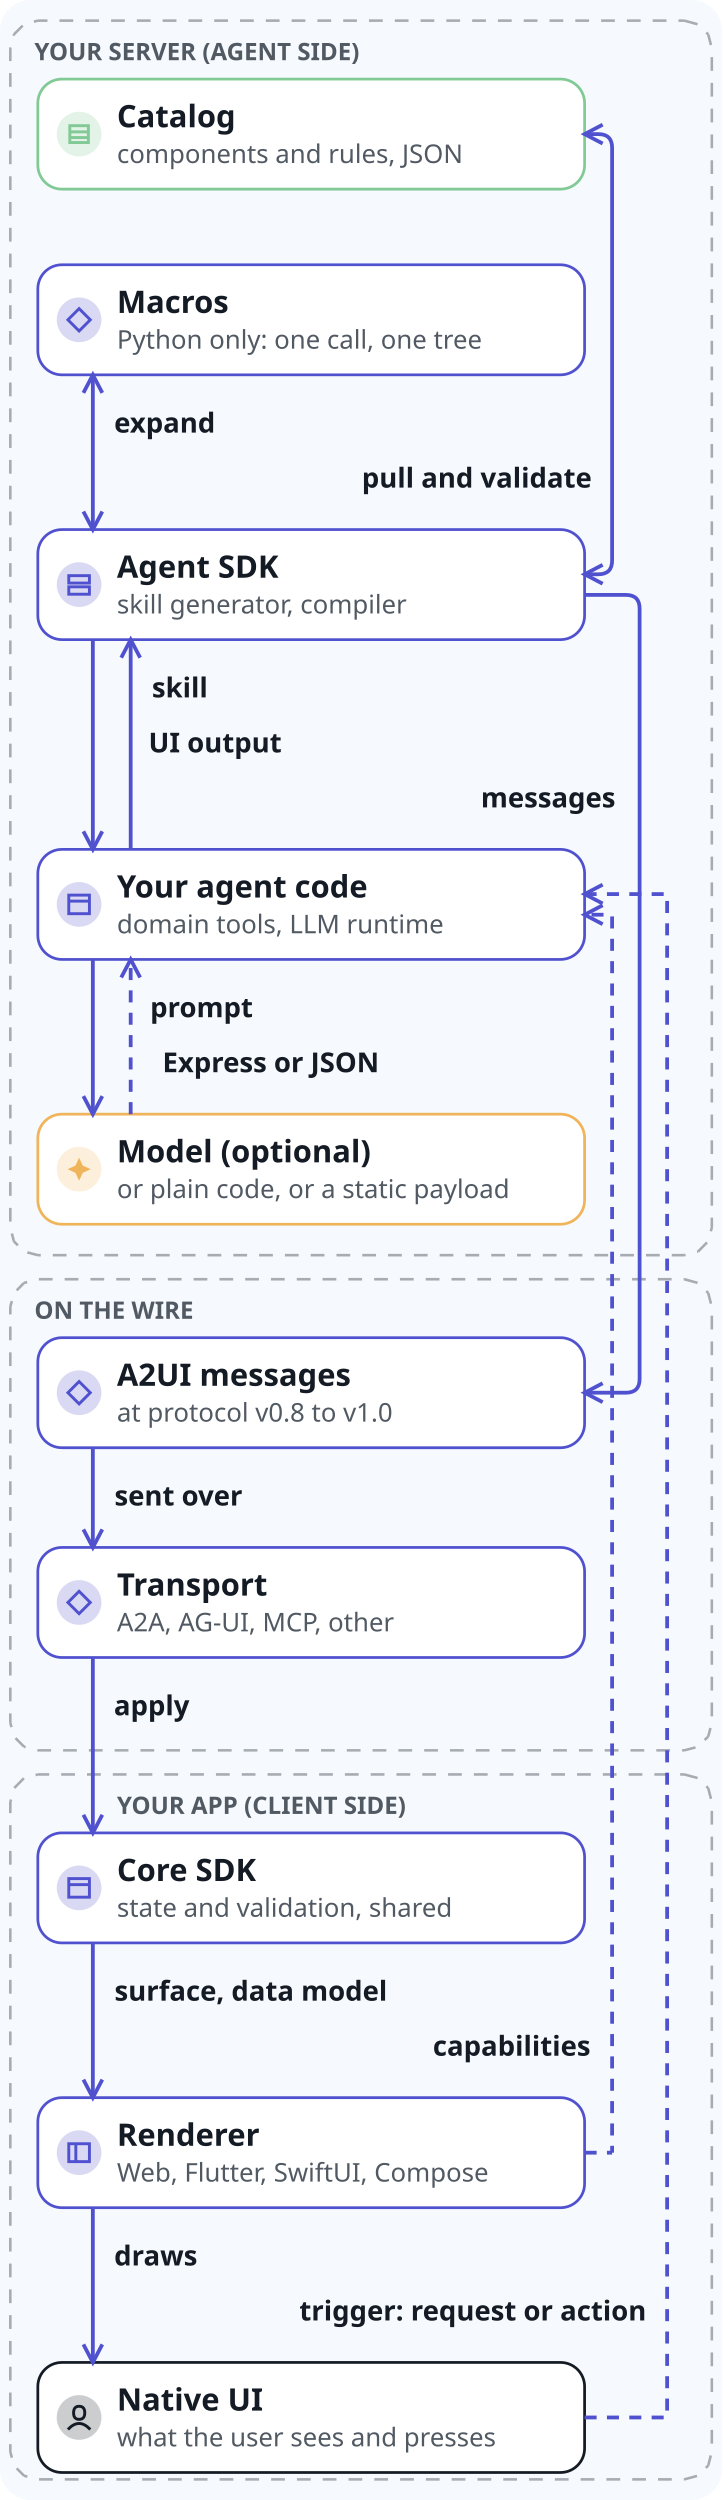
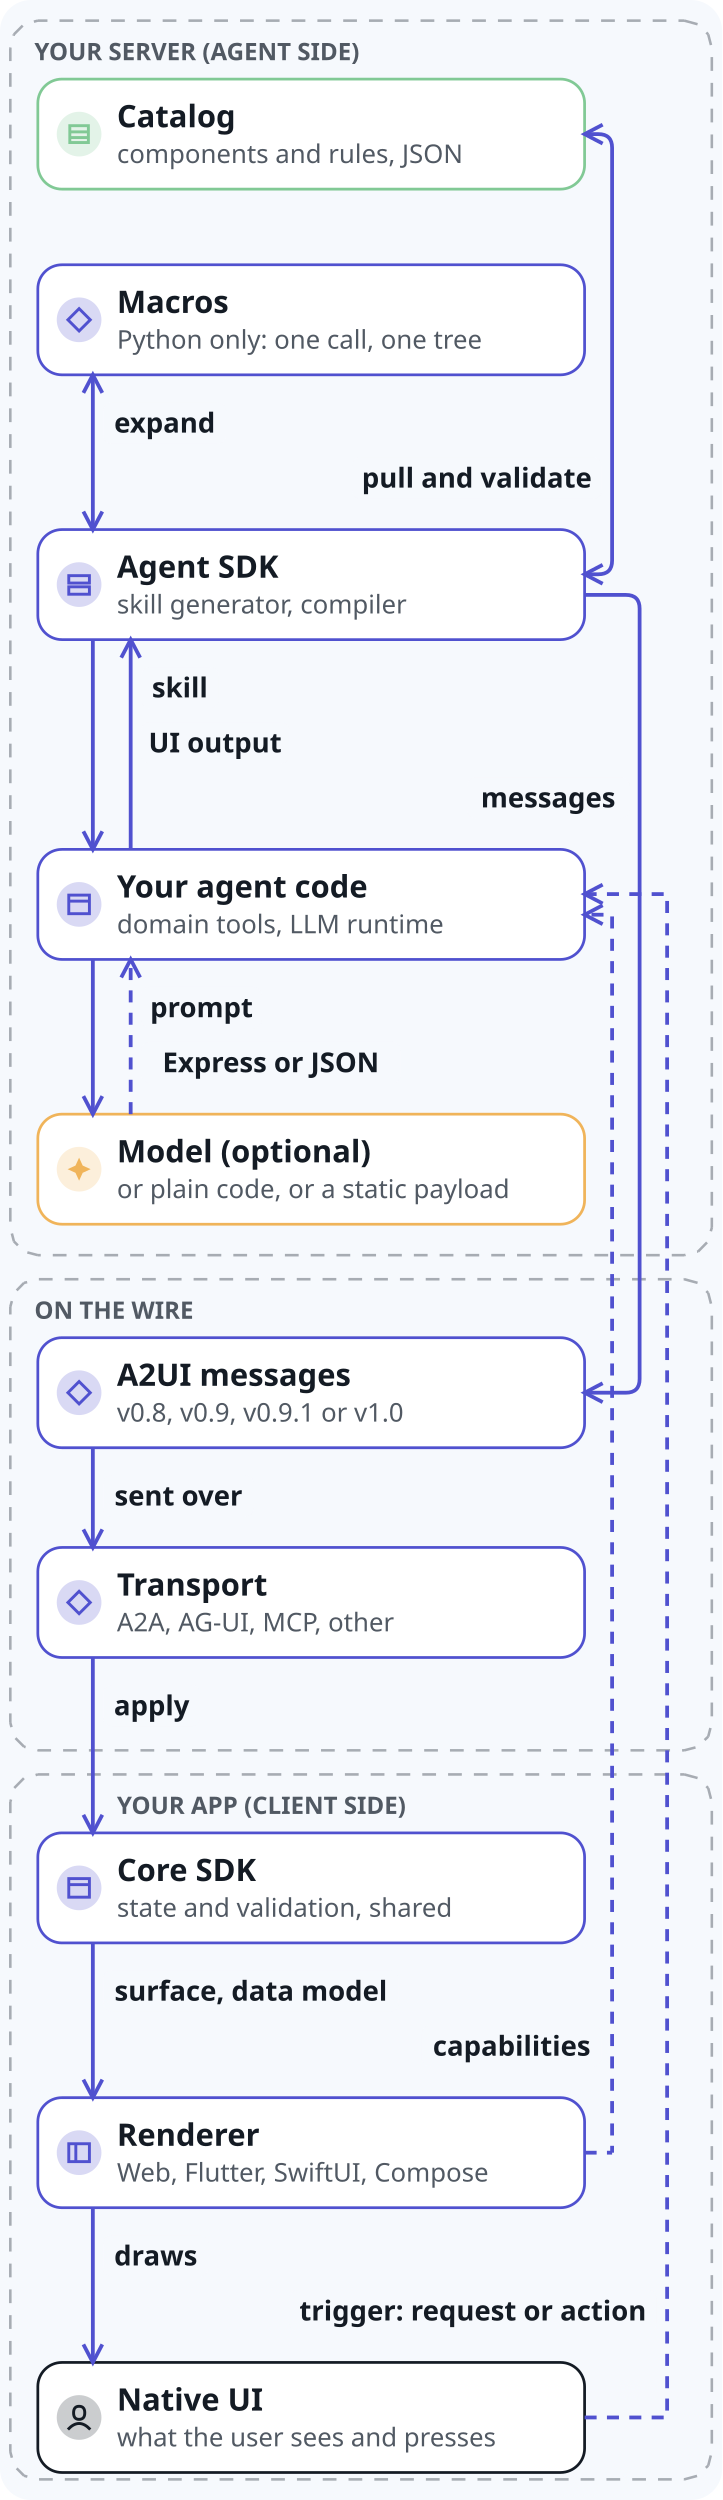
<svg xmlns="http://www.w3.org/2000/svg" viewBox="0 0 420 1454" style="display:block;width:100%;height:auto;max-width:420px" role="img" aria-label="How the A2UI SDKs fit together. The route is listed in the table and in the text version below the picture.">
  <rect x="0" y="0" width="420" height="1454" rx="18" fill="var(--bg,#f6f9fd)" />
  <g>
    <g id="g0">
      <path d="M398 12 L405.7 14.1 M410.8 18.9 L411.9 20 M411.9 20 L413.5 26.2 M414 33.2 L414 41.2 M414 48.2 L414 56.2 M414 63.2 L414 71.2 M414 78.2 L414 86.2 M414 93.2 L414 101.2 M414 108.2 L414 116.2 M414 123.2 L414 131.2 M414 138.2 L414 146.2 M414 153.2 L414 161.2 M414 168.2 L414 176.2 M414 183.2 L414 191.2 M414 198.2 L414 206.2 M414 213.2 L414 221.2 M414 228.2 L414 236.2 M414 243.2 L414 251.2 M414 258.2 L414 266.2 M414 273.2 L414 281.2 M414 288.2 L414 296.2 M414 303.2 L414 311.2 M414 318.2 L414 326.2 M414 333.2 L414 341.2 M414 348.2 L414 356.2 M414 363.2 L414 371.2 M414 378.2 L414 386.2 M414 393.2 L414 401.2 M414 408.2 L414 416.2 M414 423.2 L414 431.2 M414 438.2 L414 446.2 M414 453.2 L414 461.2 M414 468.2 L414 476.2 M414 483.2 L414 491.2 M414 498.2 L414 506.2 M414 513.2 L414 521.2 M414 528.2 L414 536.2 M414 543.2 L414 551.2 M414 558.2 L414 566.2 M414 573.2 L414 581.2 M414 588.2 L414 596.2 M414 603.2 L414 611.2 M414 618.2 L414 626.2 M414 633.2 L414 641.2 M414 648.2 L414 656.2 M414 663.2 L414 671.2 M414 678.2 L414 686.2 M414 693.2 L414 701.2 M414 708.2 L414 714 M414 714 L413.4 716.1 M411.2 722.6 L406 727.9 M406 727.9 L405.4 728 M398.7 729.8 L398 730 M398 730 L390.7 730 M383.7 730 L375.7 730 M368.7 730 L360.7 730 M353.7 730 L345.7 730 M338.7 730 L330.7 730 M323.7 730 L315.7 730 M308.7 730 L300.7 730 M293.7 730 L285.7 730 M278.7 730 L270.7 730 M263.7 730 L255.7 730 M248.7 730 L240.7 730 M233.7 730 L225.7 730 M218.7 730 L210.7 730 M203.7 730 L195.7 730 M188.7 730 L180.7 730 M173.7 730 L165.7 730 M158.7 730 L150.7 730 M143.7 730 L135.7 730 M128.7 730 L120.7 730 M113.7 730 L105.7 730 M98.7 730 L90.7 730 M83.7 730 L75.7 730 M68.7 730 L60.7 730 M53.7 730 L45.7 730 M38.7 730 L30.7 730 M23.7 730 L22 730 M22 730 L15.9 728.4 M10.4 724.3 L8.1 722 M8.1 722 L6.9 717.4 M6 710.5 L6 702.5 M6 695.5 L6 687.5 M6 680.5 L6 672.5 M6 665.5 L6 657.5 M6 650.5 L6 642.5 M6 635.5 L6 627.5 M6 620.5 L6 612.5 M6 605.5 L6 597.5 M6 590.5 L6 582.5 M6 575.5 L6 567.5 M6 560.5 L6 552.5 M6 545.5 L6 537.5 M6 530.5 L6 522.5 M6 515.5 L6 507.5 M6 500.5 L6 492.5 M6 485.5 L6 477.5 M6 470.5 L6 462.5 M6 455.5 L6 447.5 M6 440.5 L6 432.5 M6 425.5 L6 417.5 M6 410.5 L6 402.5 M6 395.5 L6 387.5 M6 380.5 L6 372.5 M6 365.5 L6 357.5 M6 350.5 L6 342.5 M6 335.5 L6 327.5 M6 320.5 L6 312.5 M6 305.5 L6 297.5 M6 290.5 L6 282.5 M6 275.5 L6 267.5 M6 260.5 L6 252.5 M6 245.5 L6 237.5 M6 230.5 L6 222.5 M6 215.5 L6 207.5 M6 200.5 L6 192.5 M6 185.5 L6 177.5 M6 170.5 L6 162.5 M6 155.5 L6 147.5 M6 140.5 L6 132.5 M6 125.5 L6 117.5 M6 110.5 L6 102.5 M6 95.5 L6 87.5 M6 80.5 L6 72.5 M6 65.5 L6 57.5 M6 50.5 L6 42.5 M6 35.5 L6 28 M6 28 L6.1 27.6 M7.9 20.8 L8.1 20 M8.1 20 L13.2 14.9 M19.7 12.6 L22 12 M22 12 L27.6 12 M34.6 12 L42.6 12 M49.6 12 L57.6 12 M64.6 12 L72.6 12 M79.6 12 L87.6 12 M94.6 12 L102.6 12 M109.6 12 L117.6 12 M124.6 12 L132.6 12 M139.6 12 L147.6 12 M154.6 12 L162.6 12 M169.6 12 L177.6 12 M184.6 12 L192.6 12 M199.6 12 L207.6 12 M214.6 12 L222.6 12 M229.6 12 L237.6 12 M244.6 12 L252.6 12 M259.6 12 L267.6 12 M274.6 12 L282.6 12 M289.6 12 L297.6 12 M304.6 12 L312.6 12 M319.6 12 L327.6 12 M334.6 12 L342.6 12 M349.6 12 L357.6 12 M364.6 12 L372.6 12 M379.6 12 L387.6 12 M394.6 12 L398 12" fill="none" stroke="var(--border-strong,#a7acb3)" stroke-width="1.5" />
      <text x="20" y="35" font-size="14" font-weight="700" font-family="sans-serif" text-anchor="start" fill="var(--text-muted,#515963)">YOUR SERVER (AGENT SIDE)</text>
    </g>
    <g id="g1">
      <path d="M398 744 L405.7 746.1 M410.8 750.9 L411.9 752 M411.9 752 L413.5 758.2 M414 765.2 L414 773.2 M414 780.2 L414 788.2 M414 795.2 L414 803.2 M414 810.2 L414 818.2 M414 825.2 L414 833.2 M414 840.2 L414 848.2 M414 855.2 L414 863.2 M414 870.2 L414 878.2 M414 885.2 L414 893.2 M414 900.2 L414 908.2 M414 915.2 L414 923.2 M414 930.2 L414 938.2 M414 945.2 L414 953.2 M414 960.2 L414 968.2 M414 975.2 L414 983.2 M414 990.2 L414 998.2 M413.2 1005 L411.9 1010 M411.9 1010 L409.8 1012 M404.5 1016.3 L398 1018 M398 1018 L396.7 1018 M389.7 1018 L381.7 1018 M374.7 1018 L366.7 1018 M359.7 1018 L351.7 1018 M344.7 1018 L336.7 1018 M329.7 1018 L321.7 1018 M314.7 1018 L306.7 1018 M299.7 1018 L291.7 1018 M284.7 1018 L276.7 1018 M269.7 1018 L261.7 1018 M254.7 1018 L246.7 1018 M239.7 1018 L231.7 1018 M224.7 1018 L216.7 1018 M209.7 1018 L201.7 1018 M194.7 1018 L186.7 1018 M179.7 1018 L171.7 1018 M164.7 1018 L156.7 1018 M149.7 1018 L141.7 1018 M134.7 1018 L126.7 1018 M119.7 1018 L111.7 1018 M104.7 1018 L96.7 1018 M89.7 1018 L81.7 1018 M74.7 1018 L66.7 1018 M59.7 1018 L51.7 1018 M44.7 1018 L36.7 1018 M29.7 1018 L22 1018 M22 1018 L21.7 1017.9 M14.9 1016.1 L14 1015.9 M14 1015.9 L9 1010.9 M6.7 1004.5 L6 1002 M6 1002 L6 996.5 M6 989.5 L6 981.5 M6 974.5 L6 966.5 M6 959.5 L6 951.5 M6 944.5 L6 936.5 M6 929.5 L6 921.5 M6 914.5 L6 906.5 M6 899.5 L6 891.5 M6 884.5 L6 876.5 M6 869.5 L6 861.5 M6 854.5 L6 846.5 M6 839.5 L6 831.5 M6 824.5 L6 816.5 M6 809.5 L6 801.5 M6 794.5 L6 786.5 M6 779.5 L6 771.5 M6 764.5 L6 760 M6 760 L6.9 756.7 M9.7 750.5 L14 746.1 M14 746.1 L15.8 745.7 M22.6 744 L30.6 744 M37.6 744 L45.6 744 M52.6 744 L60.6 744 M67.6 744 L75.6 744 M82.6 744 L90.6 744 M97.6 744 L105.6 744 M112.6 744 L120.6 744 M127.6 744 L135.6 744 M142.6 744 L150.6 744 M157.6 744 L165.6 744 M172.6 744 L180.6 744 M187.6 744 L195.6 744 M202.6 744 L210.6 744 M217.6 744 L225.6 744 M232.6 744 L240.6 744 M247.6 744 L255.6 744 M262.6 744 L270.6 744 M277.6 744 L285.6 744 M292.6 744 L300.6 744 M307.6 744 L315.6 744 M322.6 744 L330.6 744 M337.6 744 L345.6 744 M352.6 744 L360.6 744 M367.6 744 L375.6 744 M382.6 744 L390.6 744 M397.6 744 L398 744" fill="none" stroke="var(--border-strong,#a7acb3)" stroke-width="1.5" />
      <text x="20" y="767" font-size="14" font-weight="700" font-family="sans-serif" text-anchor="start" fill="var(--text-muted,#515963)">ON THE WIRE</text>
    </g>
    <g id="g2">
      <path d="M398 1032 L405.7 1034.1 M410.8 1038.9 L411.9 1040 M411.9 1040 L413.5 1046.2 M414 1053.2 L414 1061.2 M414 1068.2 L414 1076.2 M414 1083.2 L414 1091.2 M414 1098.2 L414 1106.2 M414 1113.2 L414 1121.2 M414 1128.2 L414 1136.2 M414 1143.2 L414 1151.2 M414 1158.2 L414 1166.2 M414 1173.2 L414 1181.2 M414 1188.2 L414 1196.2 M414 1203.2 L414 1211.2 M414 1218.2 L414 1226.2 M414 1233.2 L414 1241.2 M414 1248.2 L414 1256.2 M414 1263.2 L414 1271.2 M414 1278.2 L414 1286.2 M414 1293.2 L414 1301.2 M414 1308.2 L414 1316.2 M414 1323.2 L414 1331.2 M414 1338.2 L414 1346.2 M414 1353.2 L414 1361.2 M414 1368.2 L414 1376.2 M414 1383.2 L414 1391.2 M414 1398.2 L414 1406.2 M414 1413.2 L414 1421.2 M413.4 1428.1 L411.9 1434 M411.9 1434 L410.5 1435.3 M405.4 1440 L398 1442 M398 1442 L397.7 1442 M390.7 1442 L382.7 1442 M375.7 1442 L367.7 1442 M360.7 1442 L352.7 1442 M345.7 1442 L337.7 1442 M330.7 1442 L322.7 1442 M315.7 1442 L307.7 1442 M300.7 1442 L292.7 1442 M285.7 1442 L277.7 1442 M270.7 1442 L262.7 1442 M255.7 1442 L247.7 1442 M240.7 1442 L232.7 1442 M225.7 1442 L217.7 1442 M210.7 1442 L202.7 1442 M195.7 1442 L187.7 1442 M180.7 1442 L172.7 1442 M165.7 1442 L157.7 1442 M150.7 1442 L142.7 1442 M135.7 1442 L127.7 1442 M120.7 1442 L112.7 1442 M105.7 1442 L97.7 1442 M90.7 1442 L82.7 1442 M75.7 1442 L67.7 1442 M60.7 1442 L52.7 1442 M45.7 1442 L37.7 1442 M30.7 1442 L22.7 1442 M15.9 1440.4 L14 1439.9 M14 1439.9 L9.7 1435.6 M6.9 1429.4 L6 1426 M6 1426 L6 1421.5 M6 1414.5 L6 1406.5 M6 1399.5 L6 1391.5 M6 1384.5 L6 1376.5 M6 1369.5 L6 1361.5 M6 1354.5 L6 1346.5 M6 1339.5 L6 1331.5 M6 1324.5 L6 1316.5 M6 1309.5 L6 1301.5 M6 1294.5 L6 1286.5 M6 1279.5 L6 1271.5 M6 1264.5 L6 1256.5 M6 1249.5 L6 1241.5 M6 1234.5 L6 1226.5 M6 1219.5 L6 1211.5 M6 1204.5 L6 1196.5 M6 1189.5 L6 1181.5 M6 1174.5 L6 1166.5 M6 1159.5 L6 1151.5 M6 1144.5 L6 1136.5 M6 1129.5 L6 1121.5 M6 1114.5 L6 1106.5 M6 1099.5 L6 1091.5 M6 1084.5 L6 1076.5 M6 1069.5 L6 1061.5 M6 1054.5 L6 1048 M6 1048 L6.4 1046.6 M8.3 1039.9 L13.9 1034.2 M20.7 1032.4 L22 1032 M22 1032 L28.6 1032 M35.6 1032 L43.6 1032 M50.6 1032 L58.6 1032 M65.6 1032 L73.6 1032 M80.6 1032 L88.6 1032 M95.6 1032 L103.6 1032 M110.6 1032 L118.6 1032 M125.6 1032 L133.6 1032 M140.6 1032 L148.6 1032 M155.6 1032 L163.6 1032 M170.6 1032 L178.6 1032 M185.6 1032 L193.6 1032 M200.6 1032 L208.6 1032 M215.6 1032 L223.6 1032 M230.6 1032 L238.6 1032 M245.6 1032 L253.6 1032 M260.6 1032 L268.6 1032 M275.6 1032 L283.6 1032 M290.6 1032 L298.6 1032 M305.6 1032 L313.6 1032 M320.6 1032 L328.6 1032 M335.6 1032 L343.6 1032 M350.6 1032 L358.6 1032 M365.6 1032 L373.6 1032 M380.6 1032 L388.6 1032 M395.6 1032 L398 1032" fill="none" stroke="var(--border-strong,#a7acb3)" stroke-width="1.5" />
      <text x="68" y="1055" font-size="14" font-weight="700" font-family="sans-serif" text-anchor="start" fill="var(--text-muted,#515963)">YOUR APP (CLIENT SIDE)</text>
    </g>
    <g id="n0">
      <rect x="22" y="46" width="318" height="64" rx="14" fill="var(--surface,#ffffff)" stroke="#81c995" stroke-width="1.6" />
      <circle cx="46" cy="78" r="13" fill="var(--surface-2,#e3f3e8)" />
      <path d="M40.6 73.1 L51.4 73.1 L51.4 82.9 L40.6 82.9 Z M40.6 76.7 L51.4 76.7 M40.6 80 L51.4 80" fill="none" stroke="#81c995" stroke-width="1.7" />
      <text x="68" y="74" font-size="18" font-weight="700" font-family="sans-serif" text-anchor="start" fill="var(--text,#141b24)">Catalog</text>
      <text x="68" y="94.8" font-size="15" font-weight="400" font-family="sans-serif" text-anchor="start" fill="var(--text-muted,#515963)">components and rules, JSON</text>
    </g>
    <g id="n1">
      <rect x="22" y="154" width="318" height="64" rx="14" fill="var(--surface,#ffffff)" stroke="var(--accent,#5051cf)" stroke-width="1.6" />
      <circle cx="46" cy="186" r="13" fill="var(--accent-soft-bg,#d9d9f4)" />
      <path d="M46 179.5 L52.5 186 L46 192.5 L39.5 186 Z" fill="none" stroke="var(--accent,#5051cf)" stroke-width="1.7" />
      <text x="68" y="182" font-size="18" font-weight="700" font-family="sans-serif" text-anchor="start" fill="var(--text,#141b24)">Macros</text>
      <text x="68" y="202.8" font-size="15" font-weight="400" font-family="sans-serif" text-anchor="start" fill="var(--text-muted,#515963)">Python only: one call, one tree</text>
    </g>
    <g id="n2">
      <rect x="22" y="308" width="318" height="64" rx="14" fill="var(--surface,#ffffff)" stroke="var(--accent,#5051cf)" stroke-width="1.6" />
      <circle cx="46" cy="340" r="13" fill="var(--accent-soft-bg,#d9d9f4)" />
      <path d="M40 334.8 L52 334.8 L52 339.1 L40 339.1 Z M40 341.3 L52 341.3 L52 345.6 L40 345.6 Z" fill="none" stroke="var(--accent,#5051cf)" stroke-width="1.7" />
      <text x="68" y="336" font-size="18" font-weight="700" font-family="sans-serif" text-anchor="start" fill="var(--text,#141b24)">Agent SDK</text>
      <text x="68" y="356.8" font-size="15" font-weight="400" font-family="sans-serif" text-anchor="start" fill="var(--text-muted,#515963)">skill generator, compiler</text>
    </g>
  </g>
  <g>
    <g id="n3">
      <rect x="22" y="494" width="318" height="64" rx="14" fill="var(--surface,#ffffff)" stroke="var(--accent,#5051cf)" stroke-width="1.6" />
      <circle cx="46" cy="526" r="13" fill="var(--accent-soft-bg,#d9d9f4)" />
      <path d="M40 520.6 L52 520.6 L52 531.4 L40 531.4 Z M40 524.1 L52 524.1" fill="none" stroke="var(--accent,#5051cf)" stroke-width="1.7" />
      <text x="68" y="522" font-size="18" font-weight="700" font-family="sans-serif" text-anchor="start" fill="var(--text,#141b24)">Your agent code</text>
      <text x="68" y="542.8" font-size="15" font-weight="400" font-family="sans-serif" text-anchor="start" fill="var(--text-muted,#515963)">domain tools, LLM runtime</text>
    </g>
    <g id="n4">
      <rect x="22" y="648" width="318" height="64" rx="14" fill="var(--surface,#ffffff)" stroke="#f0b45a" stroke-width="1.6" />
      <circle cx="46" cy="680" r="13" fill="var(--surface-2,#fcefdb)" />
      <path d="M46 673.3 L48.1 677.9 L52.7 680 L48.1 682.1 L46 686.7 L43.9 682.1 L39.3 680 L43.9 677.9 Z" fill="#f0b45a" />
      <text x="68" y="676" font-size="18" font-weight="700" font-family="sans-serif" text-anchor="start" fill="var(--text,#141b24)">Model (optional)</text>
      <text x="68" y="696.8" font-size="15" font-weight="400" font-family="sans-serif" text-anchor="start" fill="var(--text-muted,#515963)">or plain code, or a static payload</text>
    </g>
    <g id="n5">
      <rect x="22" y="778" width="318" height="64" rx="14" fill="var(--surface,#ffffff)" stroke="var(--accent,#5051cf)" stroke-width="1.6" />
      <circle cx="46" cy="810" r="13" fill="var(--accent-soft-bg,#d9d9f4)" />
      <path d="M46 803.5 L52.5 810 L46 816.5 L39.5 810 Z" fill="none" stroke="var(--accent,#5051cf)" stroke-width="1.7" />
      <text x="68" y="806" font-size="18" font-weight="700" font-family="sans-serif" text-anchor="start" fill="var(--text,#141b24)">A2UI messages</text>
-       <text x="68" y="826.8" font-size="15" font-weight="400" font-family="sans-serif" text-anchor="start" fill="var(--text-muted,#515963)">at protocol v0.8 to v1.0</text>
+       <text x="68" y="826.8" font-size="15" font-weight="400" font-family="sans-serif" text-anchor="start" fill="var(--text-muted,#515963)">v0.8, v0.9, v0.9.1 or v1.0</text>
    </g>
  </g>
  <g>
    <g id="n6">
      <rect x="22" y="900" width="318" height="64" rx="14" fill="var(--surface,#ffffff)" stroke="var(--accent,#5051cf)" stroke-width="1.6" />
      <circle cx="46" cy="932" r="13" fill="var(--accent-soft-bg,#d9d9f4)" />
      <path d="M46 925.5 L52.5 932 L46 938.5 L39.5 932 Z" fill="none" stroke="var(--accent,#5051cf)" stroke-width="1.7" />
      <text x="68" y="928" font-size="18" font-weight="700" font-family="sans-serif" text-anchor="start" fill="var(--text,#141b24)">Transport</text>
      <text x="68" y="948.8" font-size="15" font-weight="400" font-family="sans-serif" text-anchor="start" fill="var(--text-muted,#515963)">A2A, AG-UI, MCP, other</text>
    </g>
    <g id="n7">
      <rect x="22" y="1066" width="318" height="64" rx="14" fill="var(--surface,#ffffff)" stroke="var(--accent,#5051cf)" stroke-width="1.6" />
      <circle cx="46" cy="1098" r="13" fill="var(--accent-soft-bg,#d9d9f4)" />
      <path d="M40 1092.6 L52 1092.6 L52 1103.4 L40 1103.4 Z M40 1096.1 L52 1096.1" fill="none" stroke="var(--accent,#5051cf)" stroke-width="1.7" />
      <text x="68" y="1094" font-size="18" font-weight="700" font-family="sans-serif" text-anchor="start" fill="var(--text,#141b24)">Core SDK</text>
      <text x="68" y="1114.8" font-size="15" font-weight="400" font-family="sans-serif" text-anchor="start" fill="var(--text-muted,#515963)">state and validation, shared</text>
    </g>
    <g id="n8">
      <rect x="22" y="1220" width="318" height="64" rx="14" fill="var(--surface,#ffffff)" stroke="var(--accent,#5051cf)" stroke-width="1.6" />
      <circle cx="46" cy="1252" r="13" fill="var(--accent-soft-bg,#d9d9f4)" />
      <path d="M40 1246.8 L52 1246.8 L52 1257.2 L40 1257.2 Z M44.1 1246.8 L44.1 1257.2" fill="none" stroke="var(--accent,#5051cf)" stroke-width="1.7" />
      <text x="68" y="1248" font-size="18" font-weight="700" font-family="sans-serif" text-anchor="start" fill="var(--text,#141b24)">Renderer</text>
      <text x="68" y="1268.8" font-size="15" font-weight="400" font-family="sans-serif" text-anchor="start" fill="var(--text-muted,#515963)">Web, Flutter, SwiftUI, Compose</text>
    </g>
    <g id="n9">
      <rect x="22" y="1374" width="318" height="64" rx="14" fill="var(--surface,#ffffff)" stroke="var(--text,#141b24)" stroke-width="1.6" />
      <circle cx="46" cy="1406" r="13" fill="var(--border,#cbcdcf)" />
      <path d="M42.8 1403.3 Q42.8 1399.5 46 1399.5 Q49.3 1399.5 49.3 1403.3 Q49.3 1407.1 46 1407.1 Q42.8 1407.1 42.8 1403.3 Z M39.5 1413 Q46 1406 52.5 1413" fill="none" stroke="var(--text,#141b24)" stroke-width="1.7" />
      <text x="68" y="1402" font-size="18" font-weight="700" font-family="sans-serif" text-anchor="start" fill="var(--text,#141b24)">Native UI</text>
      <text x="68" y="1422.8" font-size="15" font-weight="400" font-family="sans-serif" text-anchor="start" fill="var(--text-muted,#515963)">what the user sees and presses</text>
    </g>
    <g id="e0">
      <path d="M340 1406 L343 1406 M343 1406 L346 1406 M346 1406 L347 1406 M353 1406 L355 1406 M355 1406 L358 1406 M358 1406 L360 1406 M366 1406 L367 1406 M367 1406 L370 1406 M370 1406 L373 1406 M379 1406 L382 1406 M382 1406 L385 1406 M385 1406 L386 1406 M388 1402 L388 1400 M388 1400 L388 1397 M388 1397 L388 1395 M388 1389 L388 1388 M388 1388 L388 1385 M388 1385 L388 1382 M388 1376 L388 1376 M388 1376 L388 1373 M388 1373 L388 1370 M388 1370 L388 1369 M388 1363 L388 1360.9 M388 1360.9 L388 1357.9 M388 1357.9 L388 1356 M388 1350 L388 1348.9 M388 1348.9 L388 1345.9 M388 1345.9 L388 1343 M388 1337 L388 1336.9 M388 1336.9 L388 1333.9 M388 1333.9 L388 1330.9 M388 1330.9 L388 1330 M388 1324 L388 1321.9 M388 1321.9 L388 1318.9 M388 1318.9 L388 1317 M388 1311 L388 1309.9 M388 1309.9 L388 1306.9 M388 1306.9 L388 1304 M388 1298 L388 1297.9 M388 1297.9 L388 1294.9 M388 1294.9 L388 1291.9 M388 1291.9 L388 1291 M388 1285 L388 1282.9 M388 1282.9 L388 1279.9 M388 1279.9 L388 1278 M388 1272 L388 1270.8 M388 1270.8 L388 1267.8 M388 1267.8 L388 1265 M388 1259 L388 1258.8 M388 1258.8 L388 1255.8 M388 1255.8 L388 1252.8 M388 1252.8 L388 1252 M388 1246 L388 1243.8 M388 1243.8 L388 1240.8 M388 1240.8 L388 1239 M388 1233 L388 1231.8 M388 1231.8 L388 1228.8 M388 1228.8 L388 1226 M388 1220 L388 1219.8 M388 1219.8 L388 1216.8 M388 1216.8 L388 1213.8 M388 1213.8 L388 1213 M388 1207 L388 1204.8 M388 1204.8 L388 1201.8 M388 1201.8 L388 1200 M388 1194 L388 1192.8 M388 1192.8 L388 1189.8 M388 1189.8 L388 1187 M388 1181 L388 1180.7 M388 1180.7 L388 1177.7 M388 1177.7 L388 1174.7 M388 1174.7 L388 1174 M388 1168 L388 1165.7 M388 1165.7 L388 1162.7 M388 1162.7 L388 1161 M388 1155 L388 1153.7 M388 1153.7 L388 1150.7 M388 1150.7 L388 1148 M388 1142 L388 1141.7 M388 1141.7 L388 1138.7 M388 1138.7 L388 1135.7 M388 1135.7 L388 1135 M388 1129 L388 1126.7 M388 1126.7 L388 1123.7 M388 1123.7 L388 1122 M388 1116 L388 1114.7 M388 1114.7 L388 1111.7 M388 1111.7 L388 1109 M388 1103 L388 1102.7 M388 1102.7 L388 1099.7 M388 1099.7 L388 1096.7 M388 1096.7 L388 1096 M388 1090 L388 1087.6 M388 1087.6 L388 1084.6 M388 1084.6 L388 1083 M388 1077 L388 1075.6 M388 1075.6 L388 1072.6 M388 1072.6 L388 1070 M388 1064 L388 1063.6 M388 1063.6 L388 1060.6 M388 1060.6 L388 1057.6 M388 1057.6 L388 1057 M388 1051 L388 1048.6 M388 1048.6 L388 1045.6 M388 1045.6 L388 1044 M388 1038 L388 1036.6 M388 1036.6 L388 1033.6 M388 1033.6 L388 1031 M388 1025 L388 1024.6 M388 1024.6 L388 1021.6 M388 1021.6 L388 1018.6 M388 1018.6 L388 1018 M388 1012 L388 1009.6 M388 1009.6 L388 1006.5 M388 1006.5 L388 1005 M388 999 L388 997.5 M388 997.5 L388 994.5 M388 994.5 L388 992 M388 986 L388 985.5 M388 985.5 L388 982.5 M388 982.5 L388 979.5 M388 979.5 L388 979 M388 973 L388 970.5 M388 970.5 L388 967.5 M388 967.5 L388 966 M388 960 L388 958.5 M388 958.5 L388 955.5 M388 955.5 L388 953 M388 947 L388 946.5 M388 946.5 L388 943.5 M388 943.5 L388 940.5 M388 940.5 L388 940 M388 934 L388 931.5 M388 931.5 L388 928.5 M388 928.5 L388 927 M388 921 L388 919.5 M388 919.5 L388 916.4 M388 916.4 L388 914 M388 908 L388 907.4 M388 907.4 L388 904.4 M388 904.4 L388 901.4 M388 901.4 L388 901 M388 895 L388 892.4 M388 892.4 L388 889.4 M388 889.4 L388 888 M388 882 L388 880.4 M388 880.4 L388 877.4 M388 877.4 L388 875 M388 869 L388 868.4 M388 868.4 L388 865.4 M388 865.4 L388 862.4 M388 862.4 L388 862 M388 856 L388 853.4 M388 853.4 L388 850.4 M388 850.4 L388 849 M388 843 L388 841.4 M388 841.4 L388 838.4 M388 838.4 L388 836 M388 830 L388 829.3 M388 829.3 L388 826.3 M388 826.3 L388 823.3 M388 823.3 L388 823 M388 817 L388 814.3 M388 814.3 L388 811.3 M388 811.3 L388 810 M388 804 L388 802.3 M388 802.3 L388 799.3 M388 799.3 L388 797 M388 791 L388 790.3 M388 790.3 L388 787.3 M388 787.3 L388 784.3 M388 784.3 L388 784 M388 778 L388 775.3 M388 775.3 L388 772.3 M388 772.3 L388 771 M388 765 L388 763.3 M388 763.3 L388 760.3 M388 760.3 L388 758 M388 752 L388 751.3 M388 751.3 L388 748.3 M388 748.3 L388 745.3 M388 745.3 L388 745 M388 739 L388 736.2 M388 736.2 L388 733.2 M388 733.2 L388 732 M388 726 L388 724.2 M388 724.2 L388 721.2 M388 721.2 L388 719 M388 713 L388 712.2 M388 712.2 L388 709.2 M388 709.2 L388 706.2 M388 706.2 L388 706 M388 700 L388 697.2 M388 697.2 L388 694.2 M388 694.2 L388 693 M388 687 L388 685.2 M388 685.2 L388 682.2 M388 682.2 L388 680 M388 674 L388 673.2 M388 673.2 L388 670.2 M388 670.2 L388 667.2 M388 667.2 L388 667 M388 661 L388 658.2 M388 658.2 L388 655.2 M388 655.2 L388 654 M388 648 L388 646.1 M388 646.1 L388 643.1 M388 643.1 L388 641 M388 635 L388 634.1 M388 634.1 L388 631.1 M388 631.1 L388 628.1 M388 628.1 L388 628 M388 622 L388 619.1 M388 619.1 L388 616.1 M388 616.1 L388 615 M388 609 L388 607.1 M388 607.1 L388 604.1 M388 604.1 L388 602 M388 596 L388 595.1 M388 595.1 L388 592.1 M388 592.1 L388 589.1 M388 589.1 L388 589 M388 583 L388 580.1 M388 580.1 L388 577.1 M388 577.1 L388 576 M388 570 L388 568.1 M388 568.1 L388 565.1 M388 565.1 L388 563 M388 557 L388 556 M388 556 L388 553 M388 553 L388 550 M388 550 L388 550 M388 544 L388 541 M388 541 L388 538 M388 538 L388 537 M388 531 L388 529 M388 529 L388 526 M388 526 L388 524 M386 520 L385 520 M385 520 L382 520 M382 520 L379 520 M373 520 L370 520 M370 520 L367 520 M367 520 L366 520 M360 520 L358 520 M358 520 L355 520 M355 520 L353 520 M347 520 L346 520 M346 520 L343 520 M343 520 L340 520" fill="none" stroke="var(--accent,#5051cf)" stroke-width="2.2" />
      <path d="M350.5 514.5 L340 520 L350.5 525.5" fill="none" stroke="var(--accent,#5051cf)" stroke-width="2.2" />
      <rect x="168" y="1332" width="214" height="24" rx="5" fill="var(--bg,#f6f9fd)" fill-opacity="0.92" />
      <text x="275" y="1349.6" font-size="16" font-weight="600" font-family="sans-serif" text-anchor="middle" fill="var(--text,#141b24)">trigger: request or action</text>
    </g>
    <g id="e1">
      <path d="M340 1252 L343.2 1252 M343.2 1252 L346.4 1252 M346.4 1252 L347 1252 M353 1252 L356 1252 M356 1252 L356 1249 M356 1249 L356 1248 M356 1242 L356 1240 M356 1240 L356 1237 M356 1237 L356 1235 M356 1229 L356 1228 M356 1228 L356 1225 M356 1225 L356 1222 M356 1216 L356 1213 M356 1213 L356 1210 M356 1210 L356 1209 M356 1203 L356 1201 M356 1201 L356 1198 M356 1198 L356 1196 M356 1190 L356 1189 M356 1189 L356 1186 M356 1186 L356 1183 M356 1177 L356 1174 M356 1174 L356 1171 M356 1171 L356 1170 M356 1164 L356 1162 M356 1162 L356 1159 M356 1159 L356 1157 M356 1151 L356 1150 M356 1150 L356 1147 M356 1147 L356 1144 M356 1138 L356 1135 M356 1135 L356 1132 M356 1132 L356 1131 M356 1125 L356 1123 M356 1123 L356 1120 M356 1120 L356 1118 M356 1112 L356 1111 M356 1111 L356 1108 M356 1108 L356 1105 M356 1099 L356 1096 M356 1096 L356 1093 M356 1093 L356 1092 M356 1086 L356 1084 M356 1084 L356 1081 M356 1081 L356 1079 M356 1073 L356 1072 M356 1072 L356 1069 M356 1069 L356 1066 M356 1060 L356 1057 M356 1057 L356 1054 M356 1054 L356 1053 M356 1047 L356 1045 M356 1045 L356 1042 M356 1042 L356 1040 M356 1034 L356 1033 M356 1033 L356 1030 M356 1030 L356 1027 M356 1021 L356 1018 M356 1018 L356 1015 M356 1015 L356 1014 M356 1008 L356 1006 M356 1006 L356 1003 M356 1003 L356 1001 M356 995 L356 994 M356 994 L356 991 M356 991 L356 988 M356 982 L356 979 M356 979 L356 976 M356 976 L356 975 M356 969 L356 967 M356 967 L356 964 M356 964 L356 962 M356 956 L356 955 M356 955 L356 952 M356 952 L356 949 M356 943 L356 940 M356 940 L356 937 M356 937 L356 936 M356 930 L356 928 M356 928 L356 925 M356 925 L356 923 M356 917 L356 916 M356 916 L356 913 M356 913 L356 910 M356 904 L356 901 M356 901 L356 898 M356 898 L356 897 M356 891 L356 889 M356 889 L356 886 M356 886 L356 884 M356 878 L356 877 M356 877 L356 874 M356 874 L356 871 M356 865 L356 862 M356 862 L356 859 M356 859 L356 858 M356 852 L356 850 M356 850 L356 847 M356 847 L356 845 M356 839 L356 838 M356 838 L356 835 M356 835 L356 832 M356 826 L356 823 M356 823 L356 820 M356 820 L356 819 M356 813 L356 811 M356 811 L356 808 M356 808 L356 806 M356 800 L356 799 M356 799 L356 796 M356 796 L356 793 M356 787 L356 784 M356 784 L356 781 M356 781 L356 780 M356 774 L356 772 M356 772 L356 769 M356 769 L356 767 M356 761 L356 760 M356 760 L356 757 M356 757 L356 754 M356 748 L356 745 M356 745 L356 742 M356 742 L356 741 M356 735 L356 733 M356 733 L356 730 M356 730 L356 728 M356 722 L356 721 M356 721 L356 718 M356 718 L356 715 M356 709 L356 706 M356 706 L356 703 M356 703 L356 702 M356 696 L356 694 M356 694 L356 691 M356 691 L356 689 M356 683 L356 682 M356 682 L356 679 M356 679 L356 676 M356 670 L356 667 M356 667 L356 664 M356 664 L356 663 M356 657 L356 655 M356 655 L356 652 M356 652 L356 650 M356 644 L356 643 M356 643 L356 640 M356 640 L356 637 M356 631 L356 628 M356 628 L356 625 M356 625 L356 624 M356 618 L356 616 M356 616 L356 613 M356 613 L356 611 M356 605 L356 604 M356 604 L356 601 M356 601 L356 598 M356 592 L356 589 M356 589 L356 586 M356 586 L356 585 M356 579 L356 577 M356 577 L356 574 M356 574 L356 572 M356 566 L356 565 M356 565 L356 562 M356 562 L356 559 M356 553 L356 550 M356 550 L356 547 M356 547 L356 546 M356 540 L356 538 M356 538 L356 535 M356 535 L356 533 M351 532 L349.6 532 M349.6 532 L346.4 532 M346.4 532 L344 532" fill="none" stroke="var(--accent,#5051cf)" stroke-width="2.2" />
      <path d="M350.5 526.5 L340 532 L350.5 537.5" fill="none" stroke="var(--accent,#5051cf)" stroke-width="2.2" />
      <rect x="245.2" y="1178" width="104.8" height="24" rx="5" fill="var(--bg,#f6f9fd)" fill-opacity="0.92" />
      <text x="297.6" y="1195.6" font-size="16" font-weight="600" font-family="sans-serif" text-anchor="middle" fill="var(--text,#141b24)">capabilities</text>
    </g>
    <g id="e2">
      <path d="M54 372 L54 494" fill="none" stroke="var(--accent,#5051cf)" stroke-width="2.2" />
      <path d="M48.5 483.5 L54 494 L59.5 483.5" fill="none" stroke="var(--accent,#5051cf)" stroke-width="2.2" />
      <rect x="82" y="388" width="45.2" height="24" rx="5" fill="var(--bg,#f6f9fd)" fill-opacity="0.92" />
      <text x="104.6" y="405.6" font-size="16" font-weight="600" font-family="sans-serif" text-anchor="middle" fill="var(--text,#141b24)">skill</text>
    </g>
    <g id="e3">
      <path d="M54 558 L54 648" fill="none" stroke="var(--accent,#5051cf)" stroke-width="2.2" />
      <path d="M48.5 637.5 L54 648 L59.5 637.5" fill="none" stroke="var(--accent,#5051cf)" stroke-width="2.2" />
      <rect x="82" y="574" width="70.3" height="24" rx="5" fill="var(--bg,#f6f9fd)" fill-opacity="0.92" />
      <text x="117.2" y="591.6" font-size="16" font-weight="600" font-family="sans-serif" text-anchor="middle" fill="var(--text,#141b24)">prompt</text>
    </g>
    <g id="e4">
      <path d="M76 648 L76 645 M76 645 L76 642 M76 642 L76 641 M76 635 L76 633 M76 633 L76 630 M76 630 L76 628 M76 622 L76 621 M76 621 L76 618 M76 618 L76 615 M76 609 L76 606 M76 606 L76 603 M76 603 L76 602 M76 596 L76 594 M76 594 L76 591 M76 591 L76 589 M76 583 L76 582 M76 582 L76 579 M76 579 L76 576 M76 570 L76 567 M76 567 L76 564 M76 564 L76 563" fill="none" stroke="var(--accent,#5051cf)" stroke-width="2.2" />
      <path d="M81.5 568.5 L76 558 L70.5 568.5" fill="none" stroke="var(--accent,#5051cf)" stroke-width="2.2" />
      <rect x="82" y="606" width="151.1" height="24" rx="5" fill="var(--bg,#f6f9fd)" fill-opacity="0.92" />
      <text x="157.5" y="623.6" font-size="16" font-weight="600" font-family="sans-serif" text-anchor="middle" fill="var(--text,#141b24)">Express or JSON</text>
    </g>
    <g id="e5">
      <path d="M76 494 L76 372" fill="none" stroke="var(--accent,#5051cf)" stroke-width="2.2" />
      <path d="M81.5 382.5 L76 372 L70.5 382.5" fill="none" stroke="var(--accent,#5051cf)" stroke-width="2.2" />
      <rect x="82" y="420" width="86.3" height="24" rx="5" fill="var(--bg,#f6f9fd)" fill-opacity="0.92" />
      <text x="125.1" y="437.6" font-size="16" font-weight="600" font-family="sans-serif" text-anchor="middle" fill="var(--text,#141b24)">UI output</text>
    </g>
  </g>
  <g>
    <g id="e6">
      <path d="M340 334 L348 334 Q356 334 356 326 L356 86 Q356 78 348 78 L340 78" fill="none" stroke="var(--accent,#5051cf)" stroke-width="2.2" />
      <path d="M350.5 72.5 L340 78 L350.5 83.5" fill="none" stroke="var(--accent,#5051cf)" stroke-width="2.2" />
      <path d="M350.5 328.5 L340 334 L350.5 339.5" fill="none" stroke="var(--accent,#5051cf)" stroke-width="2.2" />
      <rect x="204.7" y="266" width="145.3" height="24" rx="5" fill="var(--bg,#f6f9fd)" fill-opacity="0.92" />
      <text x="277.3" y="283.6" font-size="16" font-weight="600" font-family="sans-serif" text-anchor="middle" fill="var(--text,#141b24)">pull and validate</text>
    </g>
    <g id="e7">
      <path d="M54 308 L54 218" fill="none" stroke="var(--accent,#5051cf)" stroke-width="2.2" />
      <path d="M59.5 228.5 L54 218 L48.5 228.5" fill="none" stroke="var(--accent,#5051cf)" stroke-width="2.2" />
      <path d="M48.5 297.5 L54 308 L59.5 297.5" fill="none" stroke="var(--accent,#5051cf)" stroke-width="2.2" />
      <rect x="60" y="234" width="71.5" height="24" rx="5" fill="var(--bg,#f6f9fd)" fill-opacity="0.92" />
      <text x="95.8" y="251.6" font-size="16" font-weight="600" font-family="sans-serif" text-anchor="middle" fill="var(--text,#141b24)">expand</text>
    </g>
    <g id="e8">
      <path d="M340 346 L364 346 Q372 346 372 354 L372 802 Q372 810 364 810 L340 810" fill="none" stroke="var(--accent,#5051cf)" stroke-width="2.2" />
      <path d="M350.5 804.5 L340 810 L350.5 815.5" fill="none" stroke="var(--accent,#5051cf)" stroke-width="2.2" />
      <rect x="271.6" y="452" width="94.4" height="24" rx="5" fill="var(--bg,#f6f9fd)" fill-opacity="0.92" />
      <text x="318.8" y="469.6" font-size="16" font-weight="600" font-family="sans-serif" text-anchor="middle" fill="var(--text,#141b24)">messages</text>
    </g>
    <g id="e9">
      <path d="M54 842 L54 900" fill="none" stroke="var(--accent,#5051cf)" stroke-width="2.2" />
      <path d="M48.5 889.5 L54 900 L59.5 889.5" fill="none" stroke="var(--accent,#5051cf)" stroke-width="2.2" />
      <rect x="60" y="858" width="87.6" height="24" rx="5" fill="var(--bg,#f6f9fd)" fill-opacity="0.92" />
      <text x="103.8" y="875.6" font-size="16" font-weight="600" font-family="sans-serif" text-anchor="middle" fill="var(--text,#141b24)">sent over</text>
    </g>
    <g id="e10">
      <path d="M54 964 L54 1066" fill="none" stroke="var(--accent,#5051cf)" stroke-width="2.2" />
      <path d="M48.5 1055.5 L54 1066 L59.5 1055.5" fill="none" stroke="var(--accent,#5051cf)" stroke-width="2.2" />
      <rect x="60" y="980" width="56.4" height="24" rx="5" fill="var(--bg,#f6f9fd)" fill-opacity="0.92" />
      <text x="88.2" y="997.6" font-size="16" font-weight="600" font-family="sans-serif" text-anchor="middle" fill="var(--text,#141b24)">apply</text>
    </g>
  </g>
  <g>
    <g id="e11">
      <path d="M54 1130 L54 1220" fill="none" stroke="var(--accent,#5051cf)" stroke-width="2.2" />
      <path d="M48.5 1209.5 L54 1220 L59.5 1209.5" fill="none" stroke="var(--accent,#5051cf)" stroke-width="2.2" />
      <rect x="60" y="1146" width="171.8" height="24" rx="5" fill="var(--bg,#f6f9fd)" fill-opacity="0.92" />
      <text x="145.9" y="1163.6" font-size="16" font-weight="600" font-family="sans-serif" text-anchor="middle" fill="var(--text,#141b24)">surface, data model</text>
    </g>
    <g id="e12">
      <path d="M54 1284 L54 1374" fill="none" stroke="var(--accent,#5051cf)" stroke-width="2.2" />
      <path d="M48.5 1363.5 L54 1374 L59.5 1363.5" fill="none" stroke="var(--accent,#5051cf)" stroke-width="2.2" />
      <rect x="60" y="1300" width="61.2" height="24" rx="5" fill="var(--bg,#f6f9fd)" fill-opacity="0.92" />
      <text x="90.6" y="1317.6" font-size="16" font-weight="600" font-family="sans-serif" text-anchor="middle" fill="var(--text,#141b24)">draws</text>
    </g>
  </g>
</svg>
